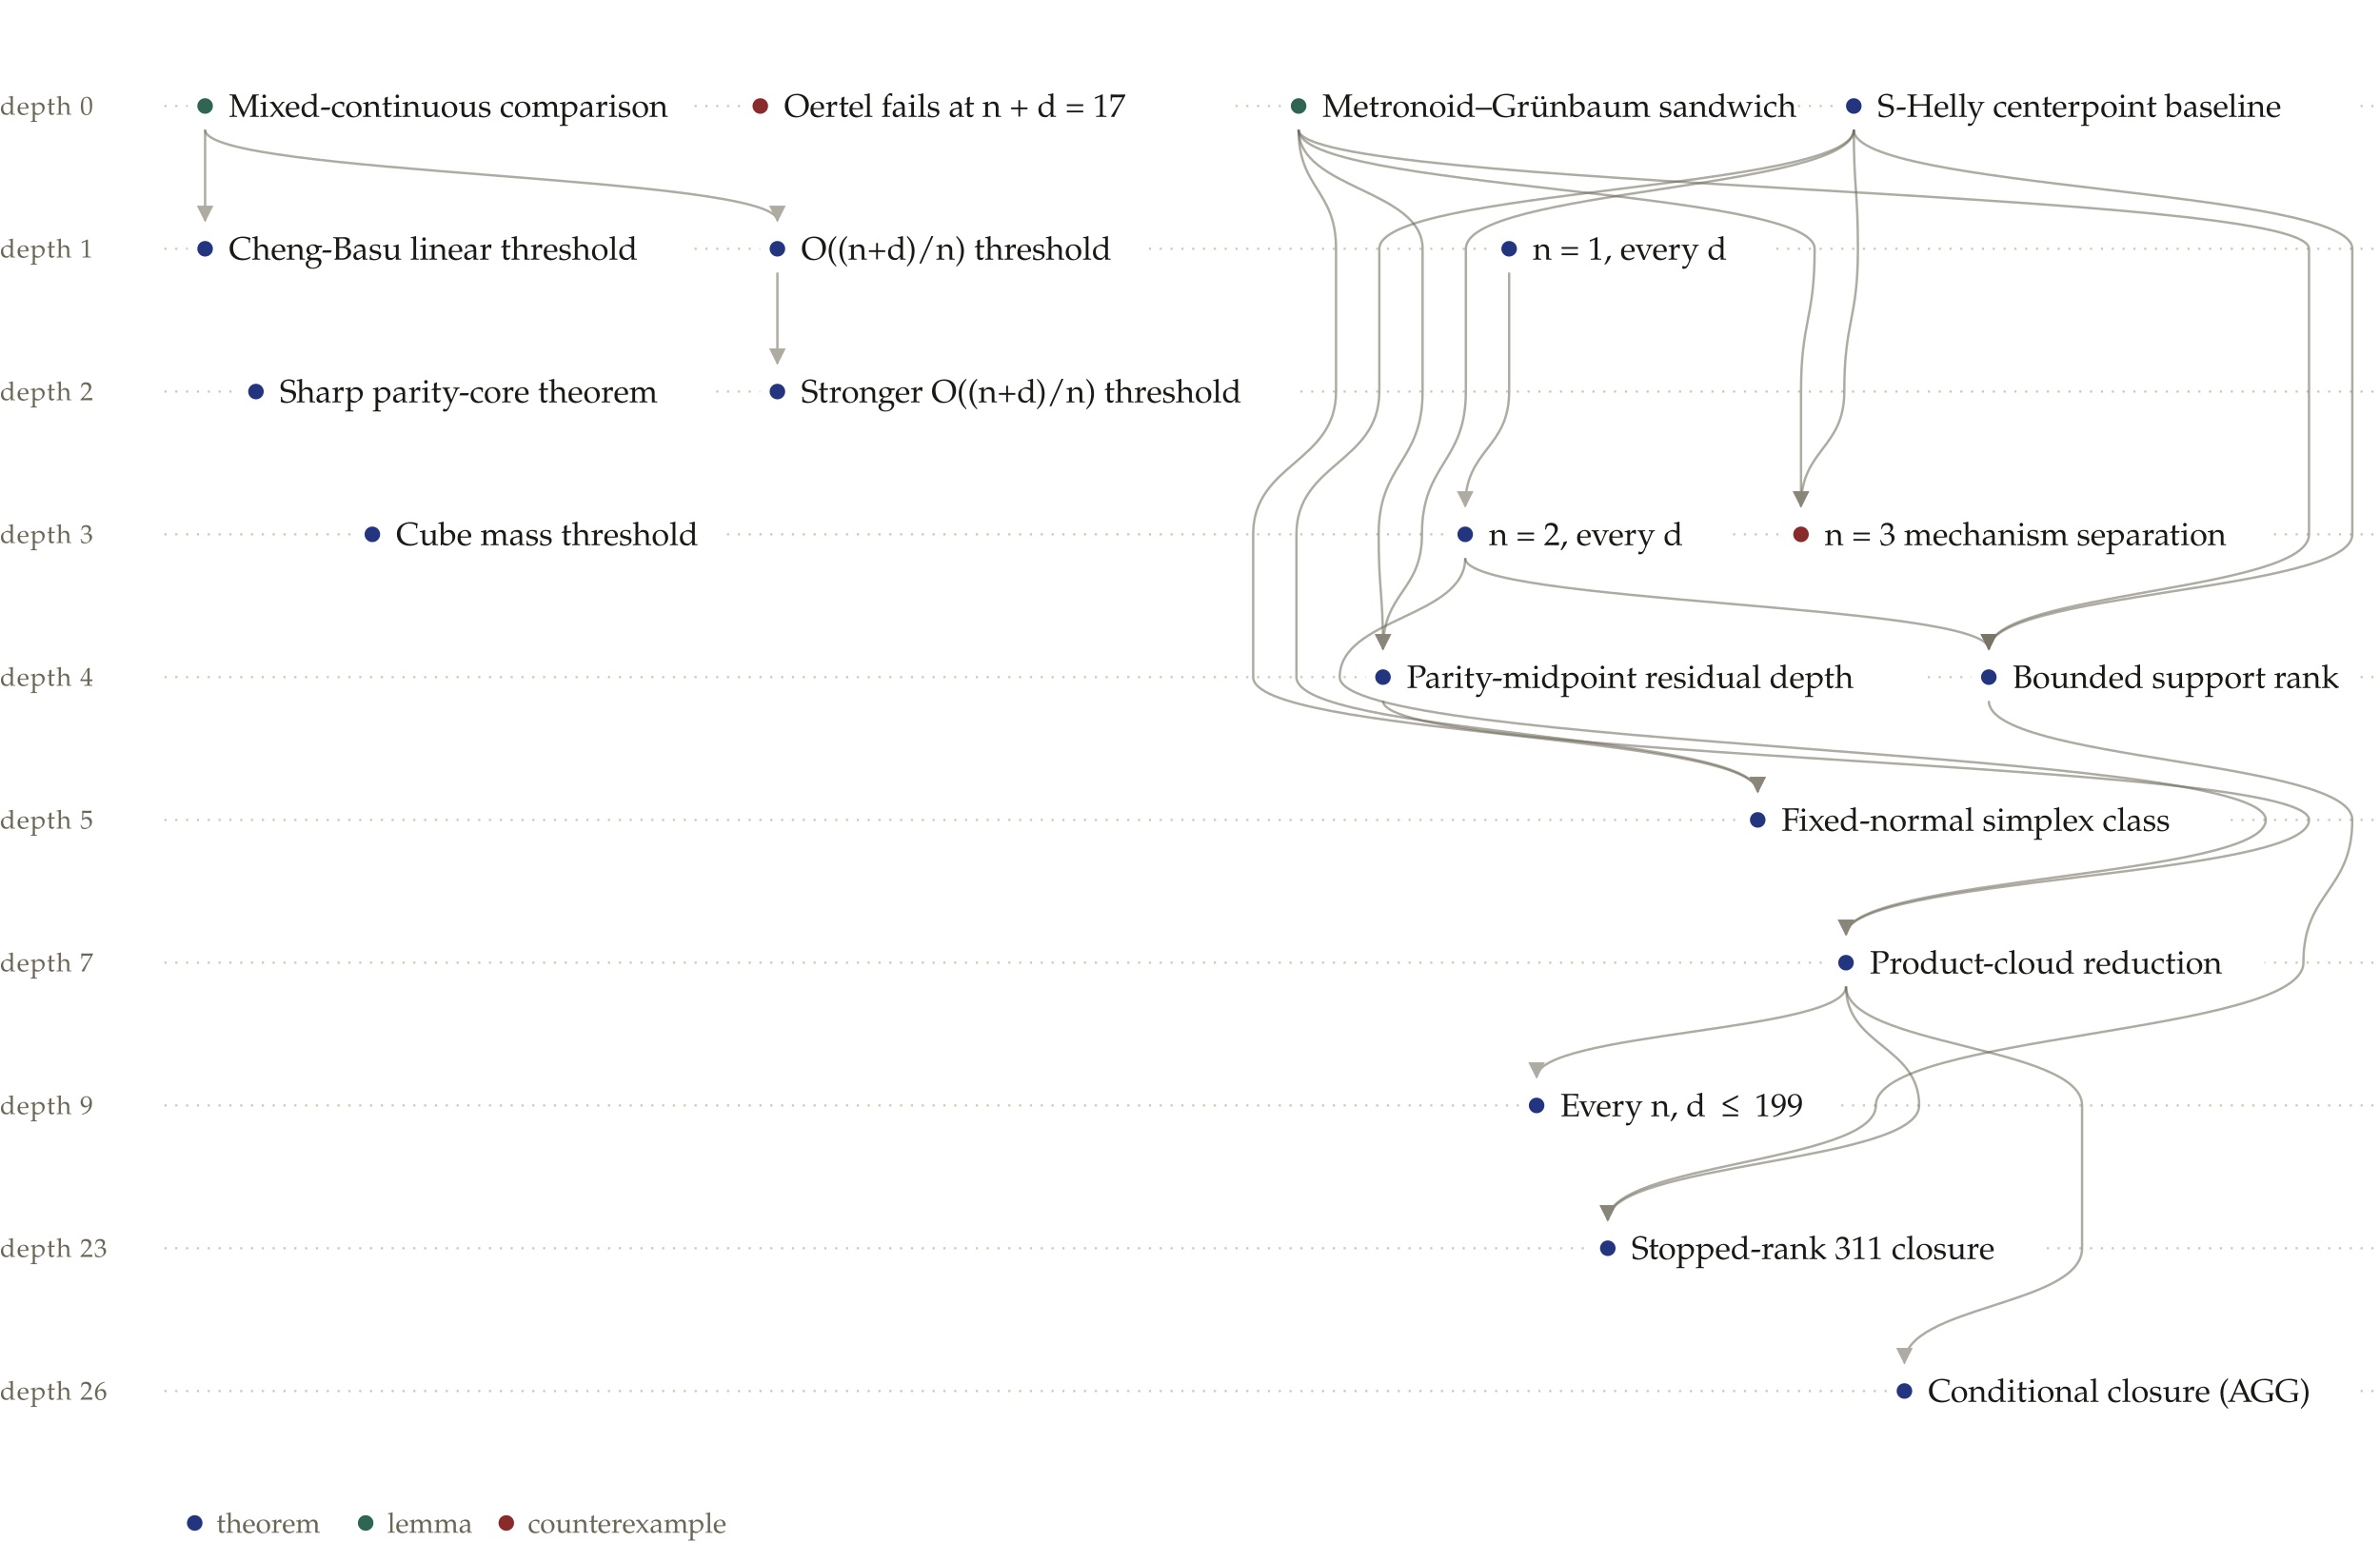
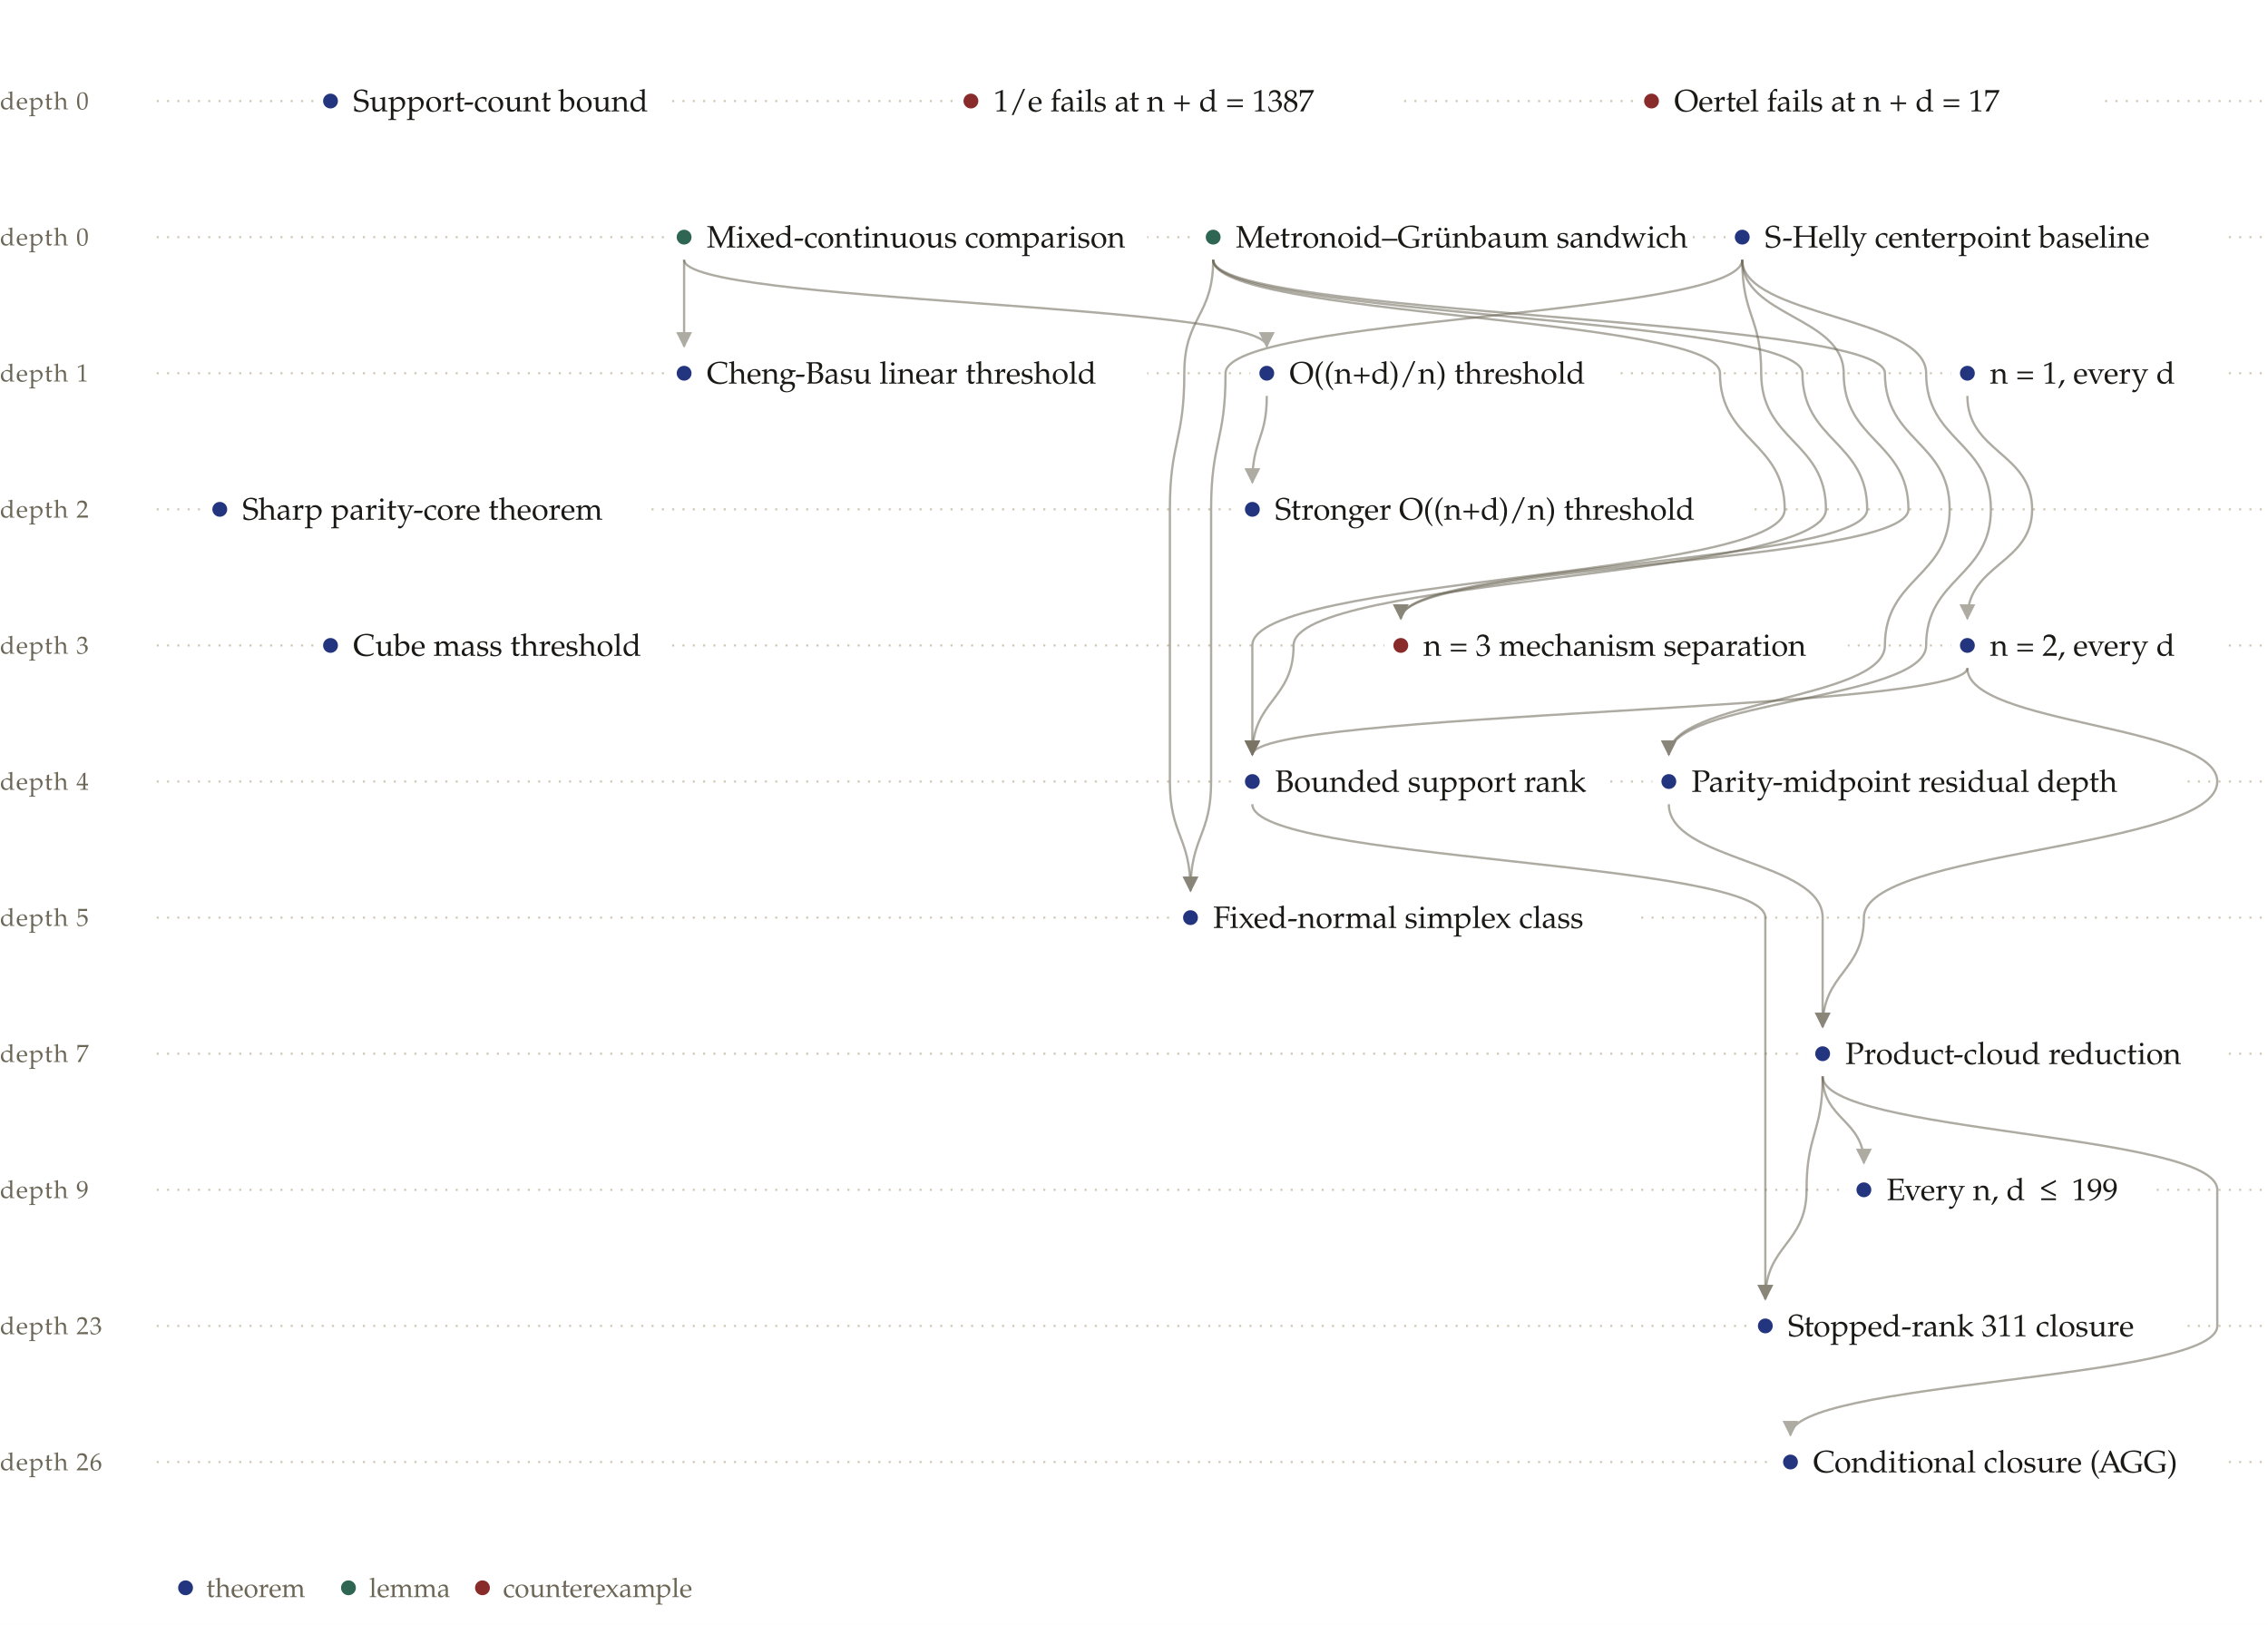
- <svg xmlns="http://www.w3.org/2000/svg" viewBox="0 0 1100 722" font-family="'Iowan Old Style', 'Palatino Linotype', Palatino, 'Book Antiqua', Georgia, serif">
-   <rect width="1100" height="722" fill="#ffffff" />
+ <svg xmlns="http://www.w3.org/2000/svg" viewBox="0 0 1100 788" font-family="'Iowan Old Style', 'Palatino Linotype', Palatino, 'Book Antiqua', Georgia, serif">
+   <rect width="1100" height="788" fill="#ffffff" />
  <defs>
    <marker id="m" viewBox="0 0 10 10" refX="9" refY="5" markerWidth="7" markerHeight="7" orient="auto">
      <path d="M0,0L10,5L0,10z" fill="#6b6656" />
    </marker>
  </defs>
  <line x1="76" x2="1100" y1="49.0" y2="49.0" stroke="#cfc7b4" stroke-dasharray="1 4" />
  <text x="0" y="53.0" font-size="12" fill="#6b6656" letter-spacing=".04em" style="font-variant-caps:small-caps">depth 0</text>
  <line x1="76" x2="1100" y1="115.0" y2="115.0" stroke="#cfc7b4" stroke-dasharray="1 4" />
-   <text x="0" y="119.0" font-size="12" fill="#6b6656" letter-spacing=".04em" style="font-variant-caps:small-caps">depth 1</text>
+   <text x="0" y="119.0" font-size="12" fill="#6b6656" letter-spacing=".04em" style="font-variant-caps:small-caps">depth 0</text>
  <line x1="76" x2="1100" y1="181.0" y2="181.0" stroke="#cfc7b4" stroke-dasharray="1 4" />
-   <text x="0" y="185.0" font-size="12" fill="#6b6656" letter-spacing=".04em" style="font-variant-caps:small-caps">depth 2</text>
+   <text x="0" y="185.0" font-size="12" fill="#6b6656" letter-spacing=".04em" style="font-variant-caps:small-caps">depth 1</text>
  <line x1="76" x2="1100" y1="247.0" y2="247.0" stroke="#cfc7b4" stroke-dasharray="1 4" />
-   <text x="0" y="251.0" font-size="12" fill="#6b6656" letter-spacing=".04em" style="font-variant-caps:small-caps">depth 3</text>
+   <text x="0" y="251.0" font-size="12" fill="#6b6656" letter-spacing=".04em" style="font-variant-caps:small-caps">depth 2</text>
  <line x1="76" x2="1100" y1="313.0" y2="313.0" stroke="#cfc7b4" stroke-dasharray="1 4" />
-   <text x="0" y="317.0" font-size="12" fill="#6b6656" letter-spacing=".04em" style="font-variant-caps:small-caps">depth 4</text>
+   <text x="0" y="317.0" font-size="12" fill="#6b6656" letter-spacing=".04em" style="font-variant-caps:small-caps">depth 3</text>
  <line x1="76" x2="1100" y1="379.0" y2="379.0" stroke="#cfc7b4" stroke-dasharray="1 4" />
-   <text x="0" y="383.0" font-size="12" fill="#6b6656" letter-spacing=".04em" style="font-variant-caps:small-caps">depth 5</text>
+   <text x="0" y="383.0" font-size="12" fill="#6b6656" letter-spacing=".04em" style="font-variant-caps:small-caps">depth 4</text>
  <line x1="76" x2="1100" y1="445.0" y2="445.0" stroke="#cfc7b4" stroke-dasharray="1 4" />
-   <text x="0" y="449.0" font-size="12" fill="#6b6656" letter-spacing=".04em" style="font-variant-caps:small-caps">depth 7</text>
+   <text x="0" y="449.0" font-size="12" fill="#6b6656" letter-spacing=".04em" style="font-variant-caps:small-caps">depth 5</text>
  <line x1="76" x2="1100" y1="511.0" y2="511.0" stroke="#cfc7b4" stroke-dasharray="1 4" />
-   <text x="0" y="515.0" font-size="12" fill="#6b6656" letter-spacing=".04em" style="font-variant-caps:small-caps">depth 9</text>
+   <text x="0" y="515.0" font-size="12" fill="#6b6656" letter-spacing=".04em" style="font-variant-caps:small-caps">depth 7</text>
  <line x1="76" x2="1100" y1="577.0" y2="577.0" stroke="#cfc7b4" stroke-dasharray="1 4" />
-   <text x="0" y="581.0" font-size="12" fill="#6b6656" letter-spacing=".04em" style="font-variant-caps:small-caps">depth 23</text>
+   <text x="0" y="581.0" font-size="12" fill="#6b6656" letter-spacing=".04em" style="font-variant-caps:small-caps">depth 9</text>
  <line x1="76" x2="1100" y1="643.0" y2="643.0" stroke="#cfc7b4" stroke-dasharray="1 4" />
-   <text x="0" y="647.0" font-size="12" fill="#6b6656" letter-spacing=".04em" style="font-variant-caps:small-caps">depth 26</text>
-   <rect x="689.5" y="102.0" width="131.2" height="26" fill="#ffffff" />
-   <rect x="669.2" y="234.0" width="131.2" height="26" fill="#ffffff" />
-   <rect x="702.2" y="498.0" width="146.8" height="26" fill="#ffffff" />
-   <rect x="911.2" y="300.0" width="178.0" height="26" fill="#ffffff" />
-   <rect x="86.8" y="102.0" width="232.6" height="26" fill="#ffffff" />
-   <rect x="351.3" y="102.0" width="178.0" height="26" fill="#ffffff" />
-   <rect x="351.3" y="168.0" width="248.2" height="26" fill="#ffffff" />
-   <rect x="804.4" y="366.0" width="224.8" height="26" fill="#ffffff" />
-   <rect x="872.2" y="630.0" width="217.0" height="26" fill="#ffffff" />
-   <rect x="845.2" y="432.0" width="201.4" height="26" fill="#ffffff" />
-   <rect x="735.1" y="564.0" width="209.2" height="26" fill="#ffffff" />
-   <rect x="848.8" y="36.0" width="240.4" height="26" fill="#ffffff" />
-   <rect x="86.8" y="36.0" width="232.6" height="26" fill="#ffffff" />
-   <rect x="592.2" y="36.0" width="232.6" height="26" fill="#ffffff" />
-   <rect x="631.2" y="300.0" width="256.0" height="26" fill="#ffffff" />
-   <rect x="164.1" y="234.0" width="170.2" height="26" fill="#ffffff" />
-   <rect x="824.4" y="234.0" width="224.8" height="26" fill="#ffffff" />
-   <rect x="343.4" y="36.0" width="224.8" height="26" fill="#ffffff" />
-   <rect x="110.3" y="168.0" width="217.0" height="26" fill="#ffffff" />
-   <path d="M697.5,126.0C697.5,153.5 697.5,153.5 697.5,181.0C697.5,207.5 677.2,207.5 677.2,234.0" fill="none" stroke="#6b6656" stroke-width="1.1" opacity=".55" marker-end="url(#m)" />
-   <path d="M853.2,456.0C853.2,477.0 710.2,477.0 710.2,498.0" fill="none" stroke="#6b6656" stroke-width="1.1" opacity=".55" marker-end="url(#m)" />
-   <path d="M677.2,258.0C677.2,279.0 919.2,279.0 919.2,300.0" fill="none" stroke="#6b6656" stroke-width="1.1" opacity=".55" marker-end="url(#m)" />
-   <path d="M856.8,60.0C856.8,87.5 1087.2,87.5 1087.2,115.0C1087.2,148.0 1087.2,148.0 1087.2,181.0C1087.2,214.0 1087.2,214.0 1087.2,247.0C1087.2,273.5 919.2,273.5 919.2,300.0" fill="none" stroke="#6b6656" stroke-width="1.1" opacity=".55" marker-end="url(#m)" />
-   <path d="M600.2,60.0C600.2,87.5 1067.2,87.5 1067.2,115.0C1067.2,148.0 1067.2,148.0 1067.2,181.0C1067.2,214.0 1067.2,214.0 1067.2,247.0C1067.2,273.5 919.2,273.5 919.2,300.0" fill="none" stroke="#6b6656" stroke-width="1.1" opacity=".55" marker-end="url(#m)" />
-   <path d="M94.8,60.0C94.8,81.0 94.8,81.0 94.8,102.0" fill="none" stroke="#6b6656" stroke-width="1.1" opacity=".55" marker-end="url(#m)" />
-   <path d="M94.8,60.0C94.8,81.0 359.3,81.0 359.3,102.0" fill="none" stroke="#6b6656" stroke-width="1.1" opacity=".55" marker-end="url(#m)" />
-   <path d="M359.3,126.0C359.3,147.0 359.3,147.0 359.3,168.0" fill="none" stroke="#6b6656" stroke-width="1.1" opacity=".55" marker-end="url(#m)" />
-   <path d="M856.8,60.0C856.8,87.5 637.5,87.5 637.5,115.0C637.5,148.0 637.5,148.0 637.5,181.0C637.5,214.0 599.2,214.0 599.2,247.0C599.2,280.0 599.2,280.0 599.2,313.0C599.2,339.5 812.4,339.5 812.4,366.0" fill="none" stroke="#6b6656" stroke-width="1.1" opacity=".55" marker-end="url(#m)" />
-   <path d="M600.2,60.0C600.2,87.5 617.5,87.5 617.5,115.0C617.5,148.0 617.5,148.0 617.5,181.0C617.5,214.0 579.2,214.0 579.2,247.0C579.2,280.0 579.2,280.0 579.2,313.0C579.2,339.5 812.4,339.5 812.4,366.0" fill="none" stroke="#6b6656" stroke-width="1.1" opacity=".55" marker-end="url(#m)" />
-   <path d="M853.2,456.0C853.2,483.5 962.3,483.5 962.3,511.0C962.3,544.0 962.3,544.0 962.3,577.0C962.3,603.5 880.2,603.5 880.2,630.0" fill="none" stroke="#6b6656" stroke-width="1.1" opacity=".55" marker-end="url(#m)" />
-   <path d="M677.2,258.0C677.2,285.5 619.2,285.5 619.2,313.0C619.2,346.0 1047.2,346.0 1047.2,379.0C1047.2,405.5 853.2,405.5 853.2,432.0" fill="none" stroke="#6b6656" stroke-width="1.1" opacity=".55" marker-end="url(#m)" />
-   <path d="M639.2,324.0C639.2,351.5 1067.2,351.5 1067.2,379.0C1067.2,405.5 853.2,405.5 853.2,432.0" fill="none" stroke="#6b6656" stroke-width="1.1" opacity=".55" marker-end="url(#m)" />
-   <path d="M919.2,324.0C919.2,351.5 1087.2,351.5 1087.2,379.0C1087.2,412.0 1064.6,412.0 1064.6,445.0C1064.6,478.0 867.0,478.0 867.0,511.0C867.0,537.5 743.1,537.5 743.1,564.0" fill="none" stroke="#6b6656" stroke-width="1.1" opacity=".55" marker-end="url(#m)" />
-   <path d="M853.2,456.0C853.2,483.5 887.0,483.5 887.0,511.0C887.0,537.5 743.1,537.5 743.1,564.0" fill="none" stroke="#6b6656" stroke-width="1.1" opacity=".55" marker-end="url(#m)" />
-   <path d="M856.8,60.0C856.8,87.5 677.5,87.5 677.5,115.0C677.5,148.0 677.5,148.0 677.5,181.0C677.5,214.0 657.2,214.0 657.2,247.0C657.2,273.5 639.2,273.5 639.2,300.0" fill="none" stroke="#6b6656" stroke-width="1.1" opacity=".55" marker-end="url(#m)" />
-   <path d="M600.2,60.0C600.2,87.5 657.5,87.5 657.5,115.0C657.5,148.0 657.5,148.0 657.5,181.0C657.5,214.0 637.2,214.0 637.2,247.0C637.2,273.5 639.2,273.5 639.2,300.0" fill="none" stroke="#6b6656" stroke-width="1.1" opacity=".55" marker-end="url(#m)" />
-   <path d="M856.8,60.0C856.8,87.5 858.7,87.5 858.7,115.0C858.7,148.0 852.4,148.0 852.4,181.0C852.4,207.5 832.4,207.5 832.4,234.0" fill="none" stroke="#6b6656" stroke-width="1.1" opacity=".55" marker-end="url(#m)" />
-   <path d="M600.2,60.0C600.2,87.5 838.7,87.5 838.7,115.0C838.7,148.0 832.4,148.0 832.4,181.0C832.4,207.5 832.4,207.5 832.4,234.0" fill="none" stroke="#6b6656" stroke-width="1.1" opacity=".55" marker-end="url(#m)" />
-   <circle cx="697.5" cy="115.0" r="3.6" fill="#24357f" />
-   <text x="708.5" y="120.0" font-size="15" fill="#1a1916">n = 1, every d</text>
-   <circle cx="677.2" cy="247.0" r="3.6" fill="#24357f" />
-   <text x="688.2" y="252.0" font-size="15" fill="#1a1916">n = 2, every d</text>
-   <circle cx="710.2" cy="511.0" r="3.6" fill="#24357f" />
-   <text x="721.2" y="516.0" font-size="15" fill="#1a1916">Every n, d ≤ 199</text>
-   <circle cx="919.2" cy="313.0" r="3.6" fill="#24357f" />
-   <text x="930.2" y="318.0" font-size="15" fill="#1a1916">Bounded support rank</text>
-   <circle cx="94.8" cy="115.0" r="3.6" fill="#24357f" />
-   <text x="105.8" y="120.0" font-size="15" fill="#1a1916">Cheng-Basu linear threshold</text>
-   <circle cx="359.3" cy="115.0" r="3.6" fill="#24357f" />
-   <text x="370.3" y="120.0" font-size="15" fill="#1a1916">O((n+d)/n) threshold</text>
-   <circle cx="359.3" cy="181.0" r="3.6" fill="#24357f" />
-   <text x="370.3" y="186.0" font-size="15" fill="#1a1916">Stronger O((n+d)/n) threshold</text>
-   <circle cx="812.4" cy="379.0" r="3.6" fill="#24357f" />
-   <text x="823.4" y="384.0" font-size="15" fill="#1a1916">Fixed-normal simplex class</text>
-   <circle cx="880.2" cy="643.0" r="3.6" fill="#24357f" />
-   <text x="891.2" y="648.0" font-size="15" fill="#1a1916">Conditional closure (AGG)</text>
-   <circle cx="853.2" cy="445.0" r="3.6" fill="#24357f" />
-   <text x="864.2" y="450.0" font-size="15" fill="#1a1916">Product-cloud reduction</text>
-   <circle cx="743.1" cy="577.0" r="3.6" fill="#24357f" />
-   <text x="754.1" y="582.0" font-size="15" fill="#1a1916">Stopped-rank 311 closure</text>
-   <circle cx="856.8" cy="49.0" r="3.6" fill="#24357f" />
-   <text x="867.8" y="54.0" font-size="15" fill="#1a1916">S-Helly centerpoint baseline</text>
-   <circle cx="94.8" cy="49.0" r="3.6" fill="#2f6653" />
-   <text x="105.8" y="54.0" font-size="15" fill="#1a1916">Mixed-continuous comparison</text>
-   <circle cx="600.2" cy="49.0" r="3.6" fill="#2f6653" />
-   <text x="611.2" y="54.0" font-size="15" fill="#1a1916">Metronoid–Grünbaum sandwich</text>
-   <circle cx="639.2" cy="313.0" r="3.6" fill="#24357f" />
-   <text x="650.2" y="318.0" font-size="15" fill="#1a1916">Parity-midpoint residual depth</text>
-   <circle cx="172.1" cy="247.0" r="3.6" fill="#24357f" />
-   <text x="183.1" y="252.0" font-size="15" fill="#1a1916">Cube mass threshold</text>
-   <circle cx="832.4" cy="247.0" r="3.6" fill="#8a2b2b" />
-   <text x="843.4" y="252.0" font-size="15" fill="#1a1916">n = 3 mechanism separation</text>
-   <circle cx="351.4" cy="49.0" r="3.6" fill="#8a2b2b" />
-   <text x="362.4" y="54.0" font-size="15" fill="#1a1916">Oertel fails at n + d = 17</text>
-   <circle cx="118.3" cy="181.0" r="3.6" fill="#24357f" />
-   <text x="129.3" y="186.0" font-size="15" fill="#1a1916">Sharp parity-core theorem</text>
-   <circle cx="90" cy="704" r="3.6" fill="#24357f" />
-   <text x="100" y="708.5" font-size="13" fill="#6b6656">theorem</text>
-   <circle cx="169" cy="704" r="3.6" fill="#2f6653" />
-   <text x="179" y="708.5" font-size="13" fill="#6b6656">lemma</text>
-   <circle cx="234" cy="704" r="3.6" fill="#8a2b2b" />
-   <text x="244" y="708.5" font-size="13" fill="#6b6656">counterexample</text>
+   <text x="0" y="647.0" font-size="12" fill="#6b6656" letter-spacing=".04em" style="font-variant-caps:small-caps">depth 23</text>
+   <line x1="76" x2="1100" y1="709.0" y2="709.0" stroke="#cfc7b4" stroke-dasharray="1 4" />
+   <text x="0" y="713.0" font-size="12" fill="#6b6656" letter-spacing=".04em" style="font-variant-caps:small-caps">depth 26</text>
+   <rect x="946.2" y="168.0" width="131.2" height="26" fill="#ffffff" />
+   <rect x="946.2" y="300.0" width="131.2" height="26" fill="#ffffff" />
+   <rect x="896.0" y="564.0" width="146.8" height="26" fill="#ffffff" />
+   <rect x="599.4" y="366.0" width="178.0" height="26" fill="#ffffff" />
+   <rect x="323.8" y="168.0" width="232.6" height="26" fill="#ffffff" />
+   <rect x="606.4" y="168.0" width="178.0" height="26" fill="#ffffff" />
+   <rect x="599.4" y="234.0" width="248.2" height="26" fill="#ffffff" />
+   <rect x="569.4" y="432.0" width="224.8" height="26" fill="#ffffff" />
+   <rect x="860.4" y="696.0" width="217.0" height="26" fill="#ffffff" />
+   <rect x="876.0" y="498.0" width="201.4" height="26" fill="#ffffff" />
+   <rect x="848.2" y="630.0" width="209.2" height="26" fill="#ffffff" />
+   <rect x="837.0" y="102.0" width="240.4" height="26" fill="#ffffff" />
+   <rect x="323.8" y="102.0" width="232.6" height="26" fill="#ffffff" />
+   <rect x="580.4" y="102.0" width="232.6" height="26" fill="#ffffff" />
+   <rect x="801.4" y="366.0" width="256.0" height="26" fill="#ffffff" />
+   <rect x="152.3" y="300.0" width="170.2" height="26" fill="#ffffff" />
+   <rect x="671.4" y="300.0" width="224.8" height="26" fill="#ffffff" />
+   <rect x="793.0" y="36.0" width="224.8" height="26" fill="#ffffff" />
+   <rect x="98.6" y="234.0" width="217.0" height="26" fill="#ffffff" />
+   <rect x="462.9" y="36.0" width="217.0" height="26" fill="#ffffff" />
+   <rect x="152.3" y="36.0" width="170.2" height="26" fill="#ffffff" />
+   <path d="M954.2,192.0C954.2,219.5 985.6,219.5 985.6,247.0C985.6,273.5 954.2,273.5 954.2,300.0" fill="none" stroke="#6b6656" stroke-width="1.1" opacity=".55" marker-end="url(#m)" />
+   <path d="M884.0,522.0C884.0,543.0 904.0,543.0 904.0,564.0" fill="none" stroke="#6b6656" stroke-width="1.1" opacity=".55" marker-end="url(#m)" />
+   <path d="M954.2,324.0C954.2,345.0 607.4,345.0 607.4,366.0" fill="none" stroke="#6b6656" stroke-width="1.1" opacity=".55" marker-end="url(#m)" />
+   <path d="M845.0,126.0C845.0,153.5 854.2,153.5 854.2,181.0C854.2,214.0 885.6,214.0 885.6,247.0C885.6,280.0 627.4,280.0 627.4,313.0C627.4,339.5 607.4,339.5 607.4,366.0" fill="none" stroke="#6b6656" stroke-width="1.1" opacity=".55" marker-end="url(#m)" />
+   <path d="M588.4,126.0C588.4,153.5 834.2,153.5 834.2,181.0C834.2,214.0 865.6,214.0 865.6,247.0C865.6,280.0 607.4,280.0 607.4,313.0C607.4,339.5 607.4,339.5 607.4,366.0" fill="none" stroke="#6b6656" stroke-width="1.1" opacity=".55" marker-end="url(#m)" />
+   <path d="M331.8,126.0C331.8,147.0 331.8,147.0 331.8,168.0" fill="none" stroke="#6b6656" stroke-width="1.1" opacity=".55" marker-end="url(#m)" />
+   <path d="M331.8,126.0C331.8,147.0 614.4,147.0 614.4,168.0" fill="none" stroke="#6b6656" stroke-width="1.1" opacity=".55" marker-end="url(#m)" />
+   <path d="M614.4,192.0C614.4,213.0 607.4,213.0 607.4,234.0" fill="none" stroke="#6b6656" stroke-width="1.1" opacity=".55" marker-end="url(#m)" />
+   <path d="M845.0,126.0C845.0,153.5 594.4,153.5 594.4,181.0C594.4,214.0 587.4,214.0 587.4,247.0C587.4,280.0 587.4,280.0 587.4,313.0C587.4,346.0 587.4,346.0 587.4,379.0C587.4,405.5 577.4,405.5 577.4,432.0" fill="none" stroke="#6b6656" stroke-width="1.1" opacity=".55" marker-end="url(#m)" />
+   <path d="M588.4,126.0C588.4,153.5 574.4,153.5 574.4,181.0C574.4,214.0 567.4,214.0 567.4,247.0C567.4,280.0 567.4,280.0 567.4,313.0C567.4,346.0 567.4,346.0 567.4,379.0C567.4,405.5 577.4,405.5 577.4,432.0" fill="none" stroke="#6b6656" stroke-width="1.1" opacity=".55" marker-end="url(#m)" />
+   <path d="M884.0,522.0C884.0,549.5 1075.4,549.5 1075.4,577.0C1075.4,610.0 1075.4,610.0 1075.4,643.0C1075.4,669.5 868.4,669.5 868.4,696.0" fill="none" stroke="#6b6656" stroke-width="1.1" opacity=".55" marker-end="url(#m)" />
+   <path d="M954.2,324.0C954.2,351.5 1075.4,351.5 1075.4,379.0C1075.4,412.0 904.0,412.0 904.0,445.0C904.0,471.5 884.0,471.5 884.0,498.0" fill="none" stroke="#6b6656" stroke-width="1.1" opacity=".55" marker-end="url(#m)" />
+   <path d="M809.4,390.0C809.4,417.5 884.0,417.5 884.0,445.0C884.0,471.5 884.0,471.5 884.0,498.0" fill="none" stroke="#6b6656" stroke-width="1.1" opacity=".55" marker-end="url(#m)" />
+   <path d="M607.4,390.0C607.4,417.5 856.2,417.5 856.2,445.0C856.2,478.0 856.2,478.0 856.2,511.0C856.2,544.0 856.2,544.0 856.2,577.0C856.2,603.5 856.2,603.5 856.2,630.0" fill="none" stroke="#6b6656" stroke-width="1.1" opacity=".55" marker-end="url(#m)" />
+   <path d="M884.0,522.0C884.0,549.5 876.2,549.5 876.2,577.0C876.2,603.5 856.2,603.5 856.2,630.0" fill="none" stroke="#6b6656" stroke-width="1.1" opacity=".55" marker-end="url(#m)" />
+   <path d="M845.0,126.0C845.0,153.5 934.2,153.5 934.2,181.0C934.2,214.0 965.6,214.0 965.6,247.0C965.6,280.0 934.2,280.0 934.2,313.0C934.2,339.5 809.4,339.5 809.4,366.0" fill="none" stroke="#6b6656" stroke-width="1.1" opacity=".55" marker-end="url(#m)" />
+   <path d="M588.4,126.0C588.4,153.5 914.2,153.5 914.2,181.0C914.2,214.0 945.6,214.0 945.6,247.0C945.6,280.0 914.2,280.0 914.2,313.0C914.2,339.5 809.4,339.5 809.4,366.0" fill="none" stroke="#6b6656" stroke-width="1.1" opacity=".55" marker-end="url(#m)" />
+   <path d="M845.0,126.0C845.0,153.5 894.2,153.5 894.2,181.0C894.2,214.0 925.6,214.0 925.6,247.0C925.6,273.5 679.4,273.5 679.4,300.0" fill="none" stroke="#6b6656" stroke-width="1.1" opacity=".55" marker-end="url(#m)" />
+   <path d="M588.4,126.0C588.4,153.5 874.2,153.5 874.2,181.0C874.2,214.0 905.6,214.0 905.6,247.0C905.6,273.5 679.4,273.5 679.4,300.0" fill="none" stroke="#6b6656" stroke-width="1.1" opacity=".55" marker-end="url(#m)" />
+   <circle cx="954.2" cy="181.0" r="3.6" fill="#24357f" />
+   <text x="965.2" y="186.0" font-size="15" fill="#1a1916">n = 1, every d</text>
+   <circle cx="954.2" cy="313.0" r="3.6" fill="#24357f" />
+   <text x="965.2" y="318.0" font-size="15" fill="#1a1916">n = 2, every d</text>
+   <circle cx="904.0" cy="577.0" r="3.6" fill="#24357f" />
+   <text x="915.0" y="582.0" font-size="15" fill="#1a1916">Every n, d ≤ 199</text>
+   <circle cx="607.4" cy="379.0" r="3.6" fill="#24357f" />
+   <text x="618.4" y="384.0" font-size="15" fill="#1a1916">Bounded support rank</text>
+   <circle cx="331.8" cy="181.0" r="3.6" fill="#24357f" />
+   <text x="342.8" y="186.0" font-size="15" fill="#1a1916">Cheng-Basu linear threshold</text>
+   <circle cx="614.4" cy="181.0" r="3.6" fill="#24357f" />
+   <text x="625.4" y="186.0" font-size="15" fill="#1a1916">O((n+d)/n) threshold</text>
+   <circle cx="607.4" cy="247.0" r="3.6" fill="#24357f" />
+   <text x="618.4" y="252.0" font-size="15" fill="#1a1916">Stronger O((n+d)/n) threshold</text>
+   <circle cx="577.4" cy="445.0" r="3.6" fill="#24357f" />
+   <text x="588.4" y="450.0" font-size="15" fill="#1a1916">Fixed-normal simplex class</text>
+   <circle cx="868.4" cy="709.0" r="3.6" fill="#24357f" />
+   <text x="879.4" y="714.0" font-size="15" fill="#1a1916">Conditional closure (AGG)</text>
+   <circle cx="884.0" cy="511.0" r="3.6" fill="#24357f" />
+   <text x="895.0" y="516.0" font-size="15" fill="#1a1916">Product-cloud reduction</text>
+   <circle cx="856.2" cy="643.0" r="3.6" fill="#24357f" />
+   <text x="867.2" y="648.0" font-size="15" fill="#1a1916">Stopped-rank 311 closure</text>
+   <circle cx="845.0" cy="115.0" r="3.6" fill="#24357f" />
+   <text x="856.0" y="120.0" font-size="15" fill="#1a1916">S-Helly centerpoint baseline</text>
+   <circle cx="331.8" cy="115.0" r="3.6" fill="#2f6653" />
+   <text x="342.8" y="120.0" font-size="15" fill="#1a1916">Mixed-continuous comparison</text>
+   <circle cx="588.4" cy="115.0" r="3.6" fill="#2f6653" />
+   <text x="599.4" y="120.0" font-size="15" fill="#1a1916">Metronoid–Grünbaum sandwich</text>
+   <circle cx="809.4" cy="379.0" r="3.6" fill="#24357f" />
+   <text x="820.4" y="384.0" font-size="15" fill="#1a1916">Parity-midpoint residual depth</text>
+   <circle cx="160.3" cy="313.0" r="3.6" fill="#24357f" />
+   <text x="171.3" y="318.0" font-size="15" fill="#1a1916">Cube mass threshold</text>
+   <circle cx="679.4" cy="313.0" r="3.6" fill="#8a2b2b" />
+   <text x="690.4" y="318.0" font-size="15" fill="#1a1916">n = 3 mechanism separation</text>
+   <circle cx="801.0" cy="49.0" r="3.6" fill="#8a2b2b" />
+   <text x="812.0" y="54.0" font-size="15" fill="#1a1916">Oertel fails at n + d = 17</text>
+   <circle cx="106.6" cy="247.0" r="3.6" fill="#24357f" />
+   <text x="117.6" y="252.0" font-size="15" fill="#1a1916">Sharp parity-core theorem</text>
+   <circle cx="470.9" cy="49.0" r="3.6" fill="#8a2b2b" />
+   <text x="481.9" y="54.0" font-size="15" fill="#1a1916">1/e fails at n + d = 1387</text>
+   <circle cx="160.3" cy="49.0" r="3.6" fill="#24357f" />
+   <text x="171.3" y="54.0" font-size="15" fill="#1a1916">Support-count bound</text>
+   <circle cx="90" cy="770" r="3.6" fill="#24357f" />
+   <text x="100" y="774.5" font-size="13" fill="#6b6656">theorem</text>
+   <circle cx="169" cy="770" r="3.6" fill="#2f6653" />
+   <text x="179" y="774.5" font-size="13" fill="#6b6656">lemma</text>
+   <circle cx="234" cy="770" r="3.6" fill="#8a2b2b" />
+   <text x="244" y="774.5" font-size="13" fill="#6b6656">counterexample</text>
</svg>
